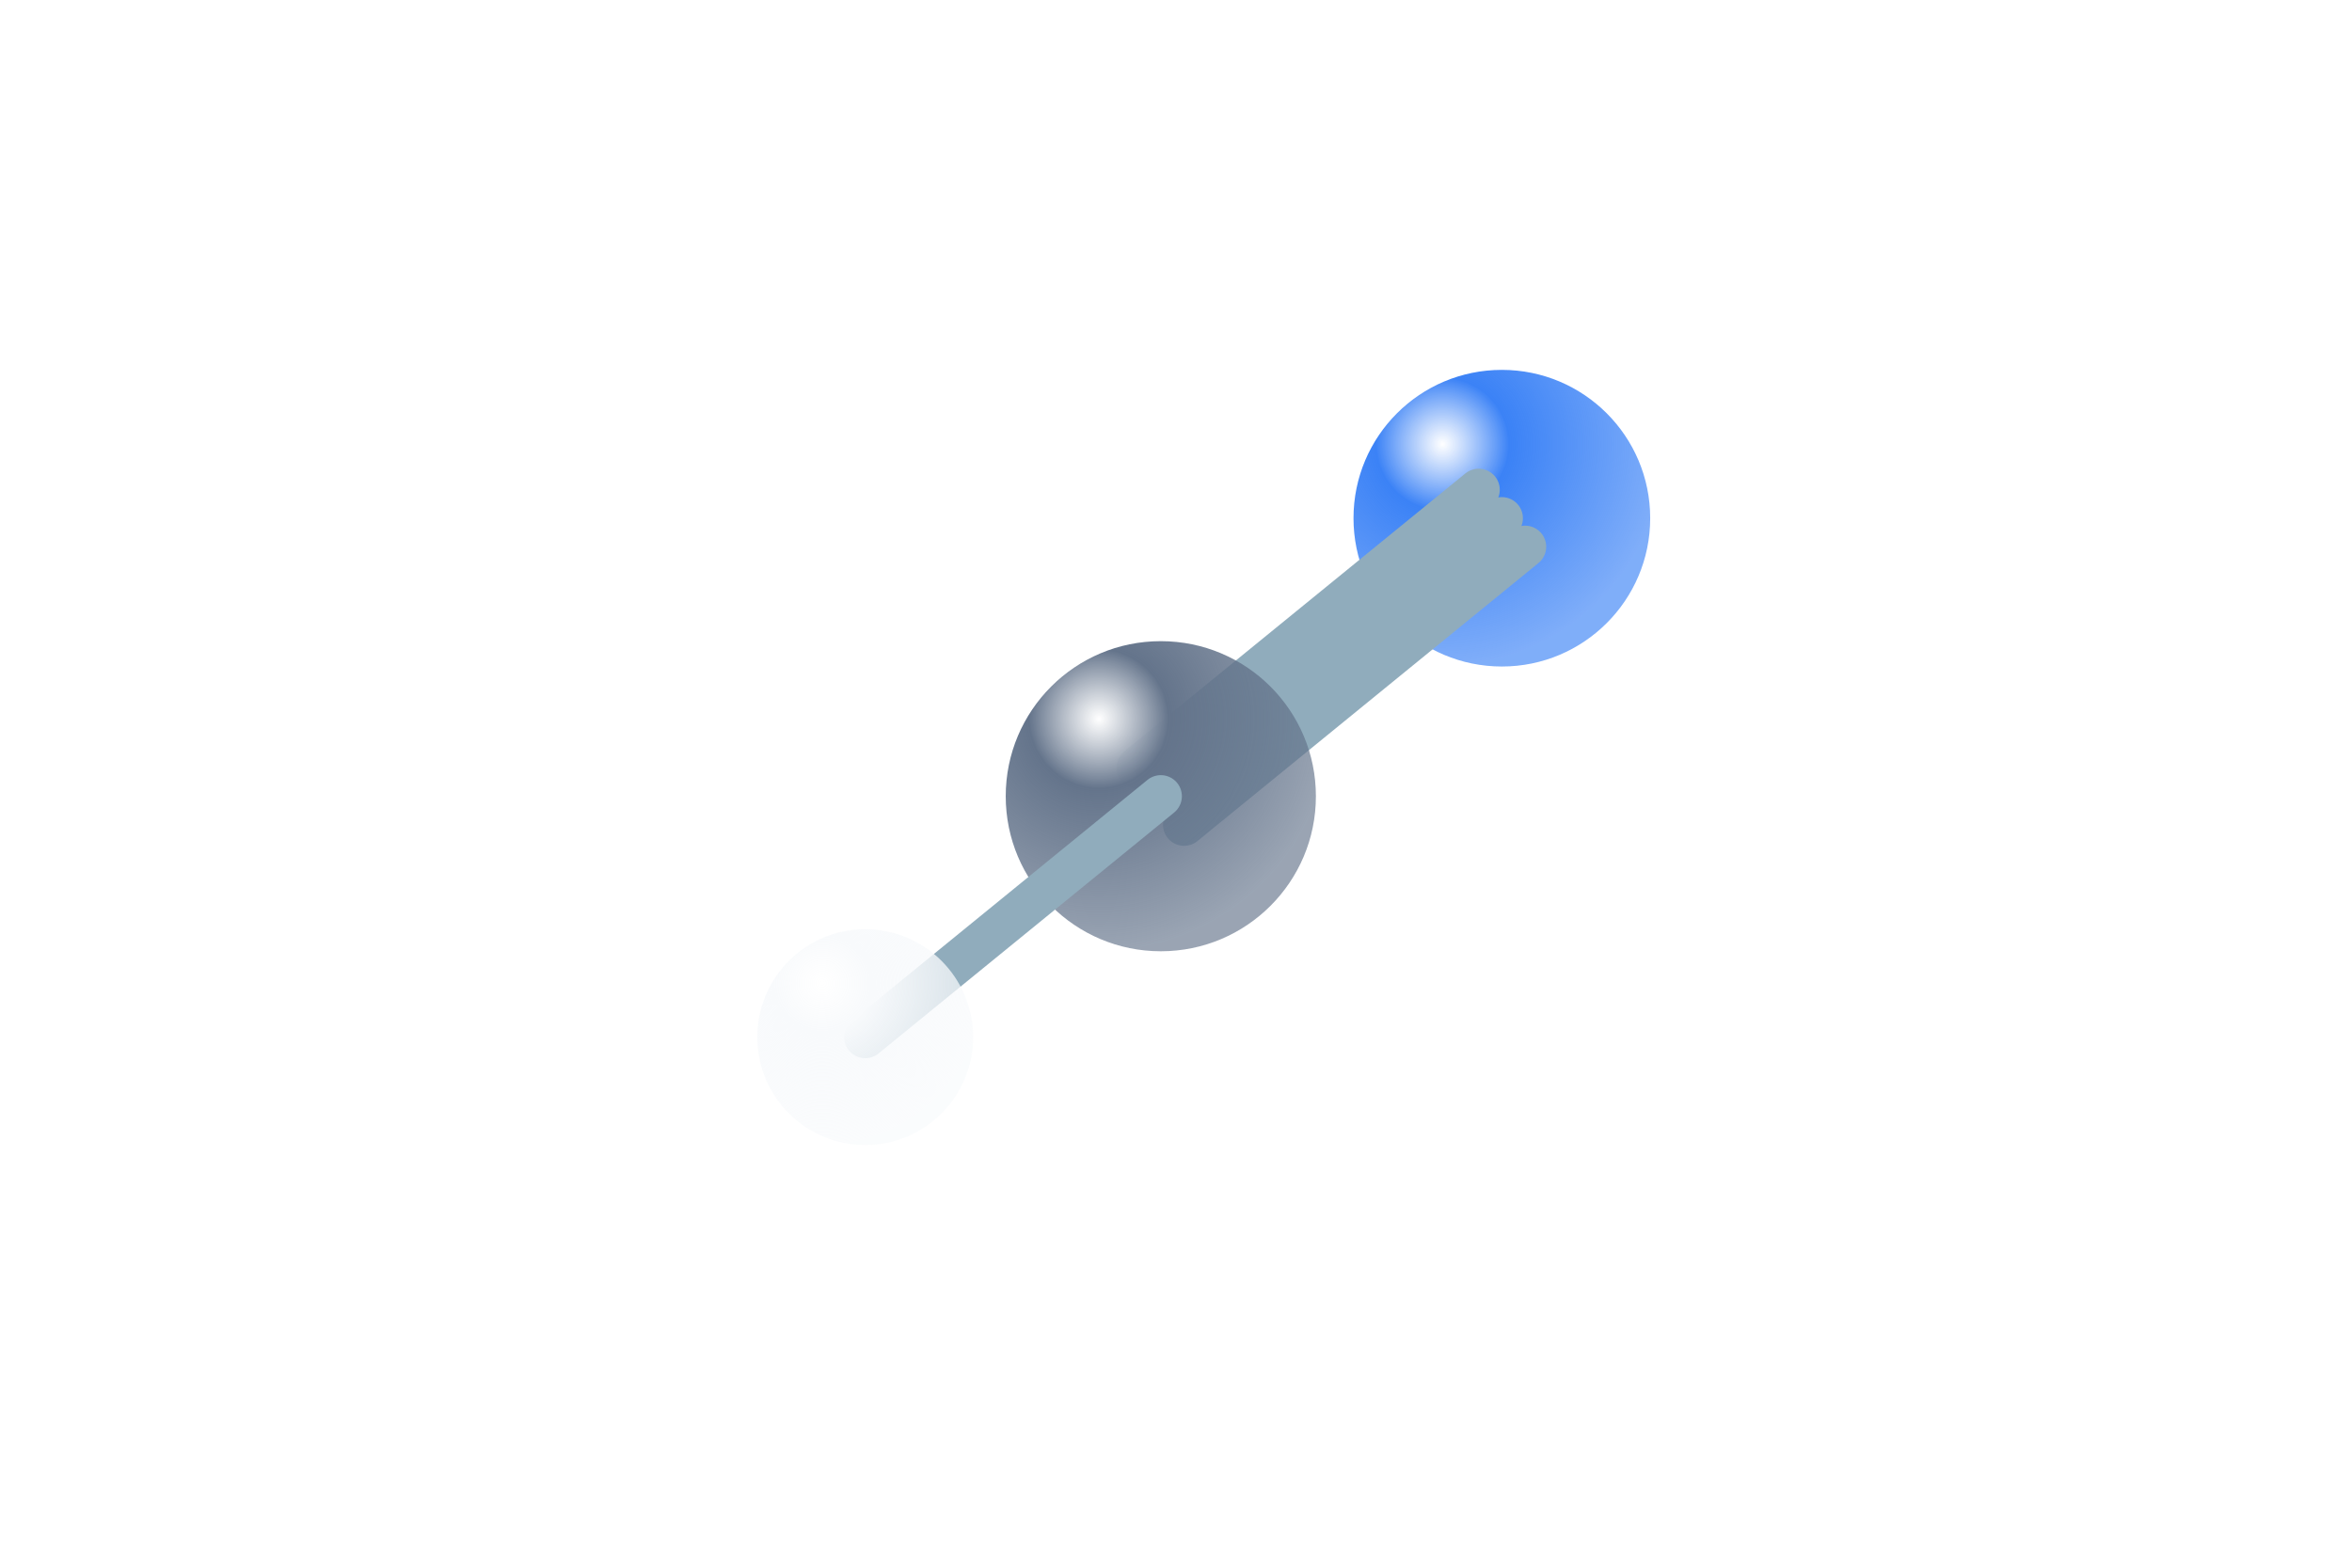
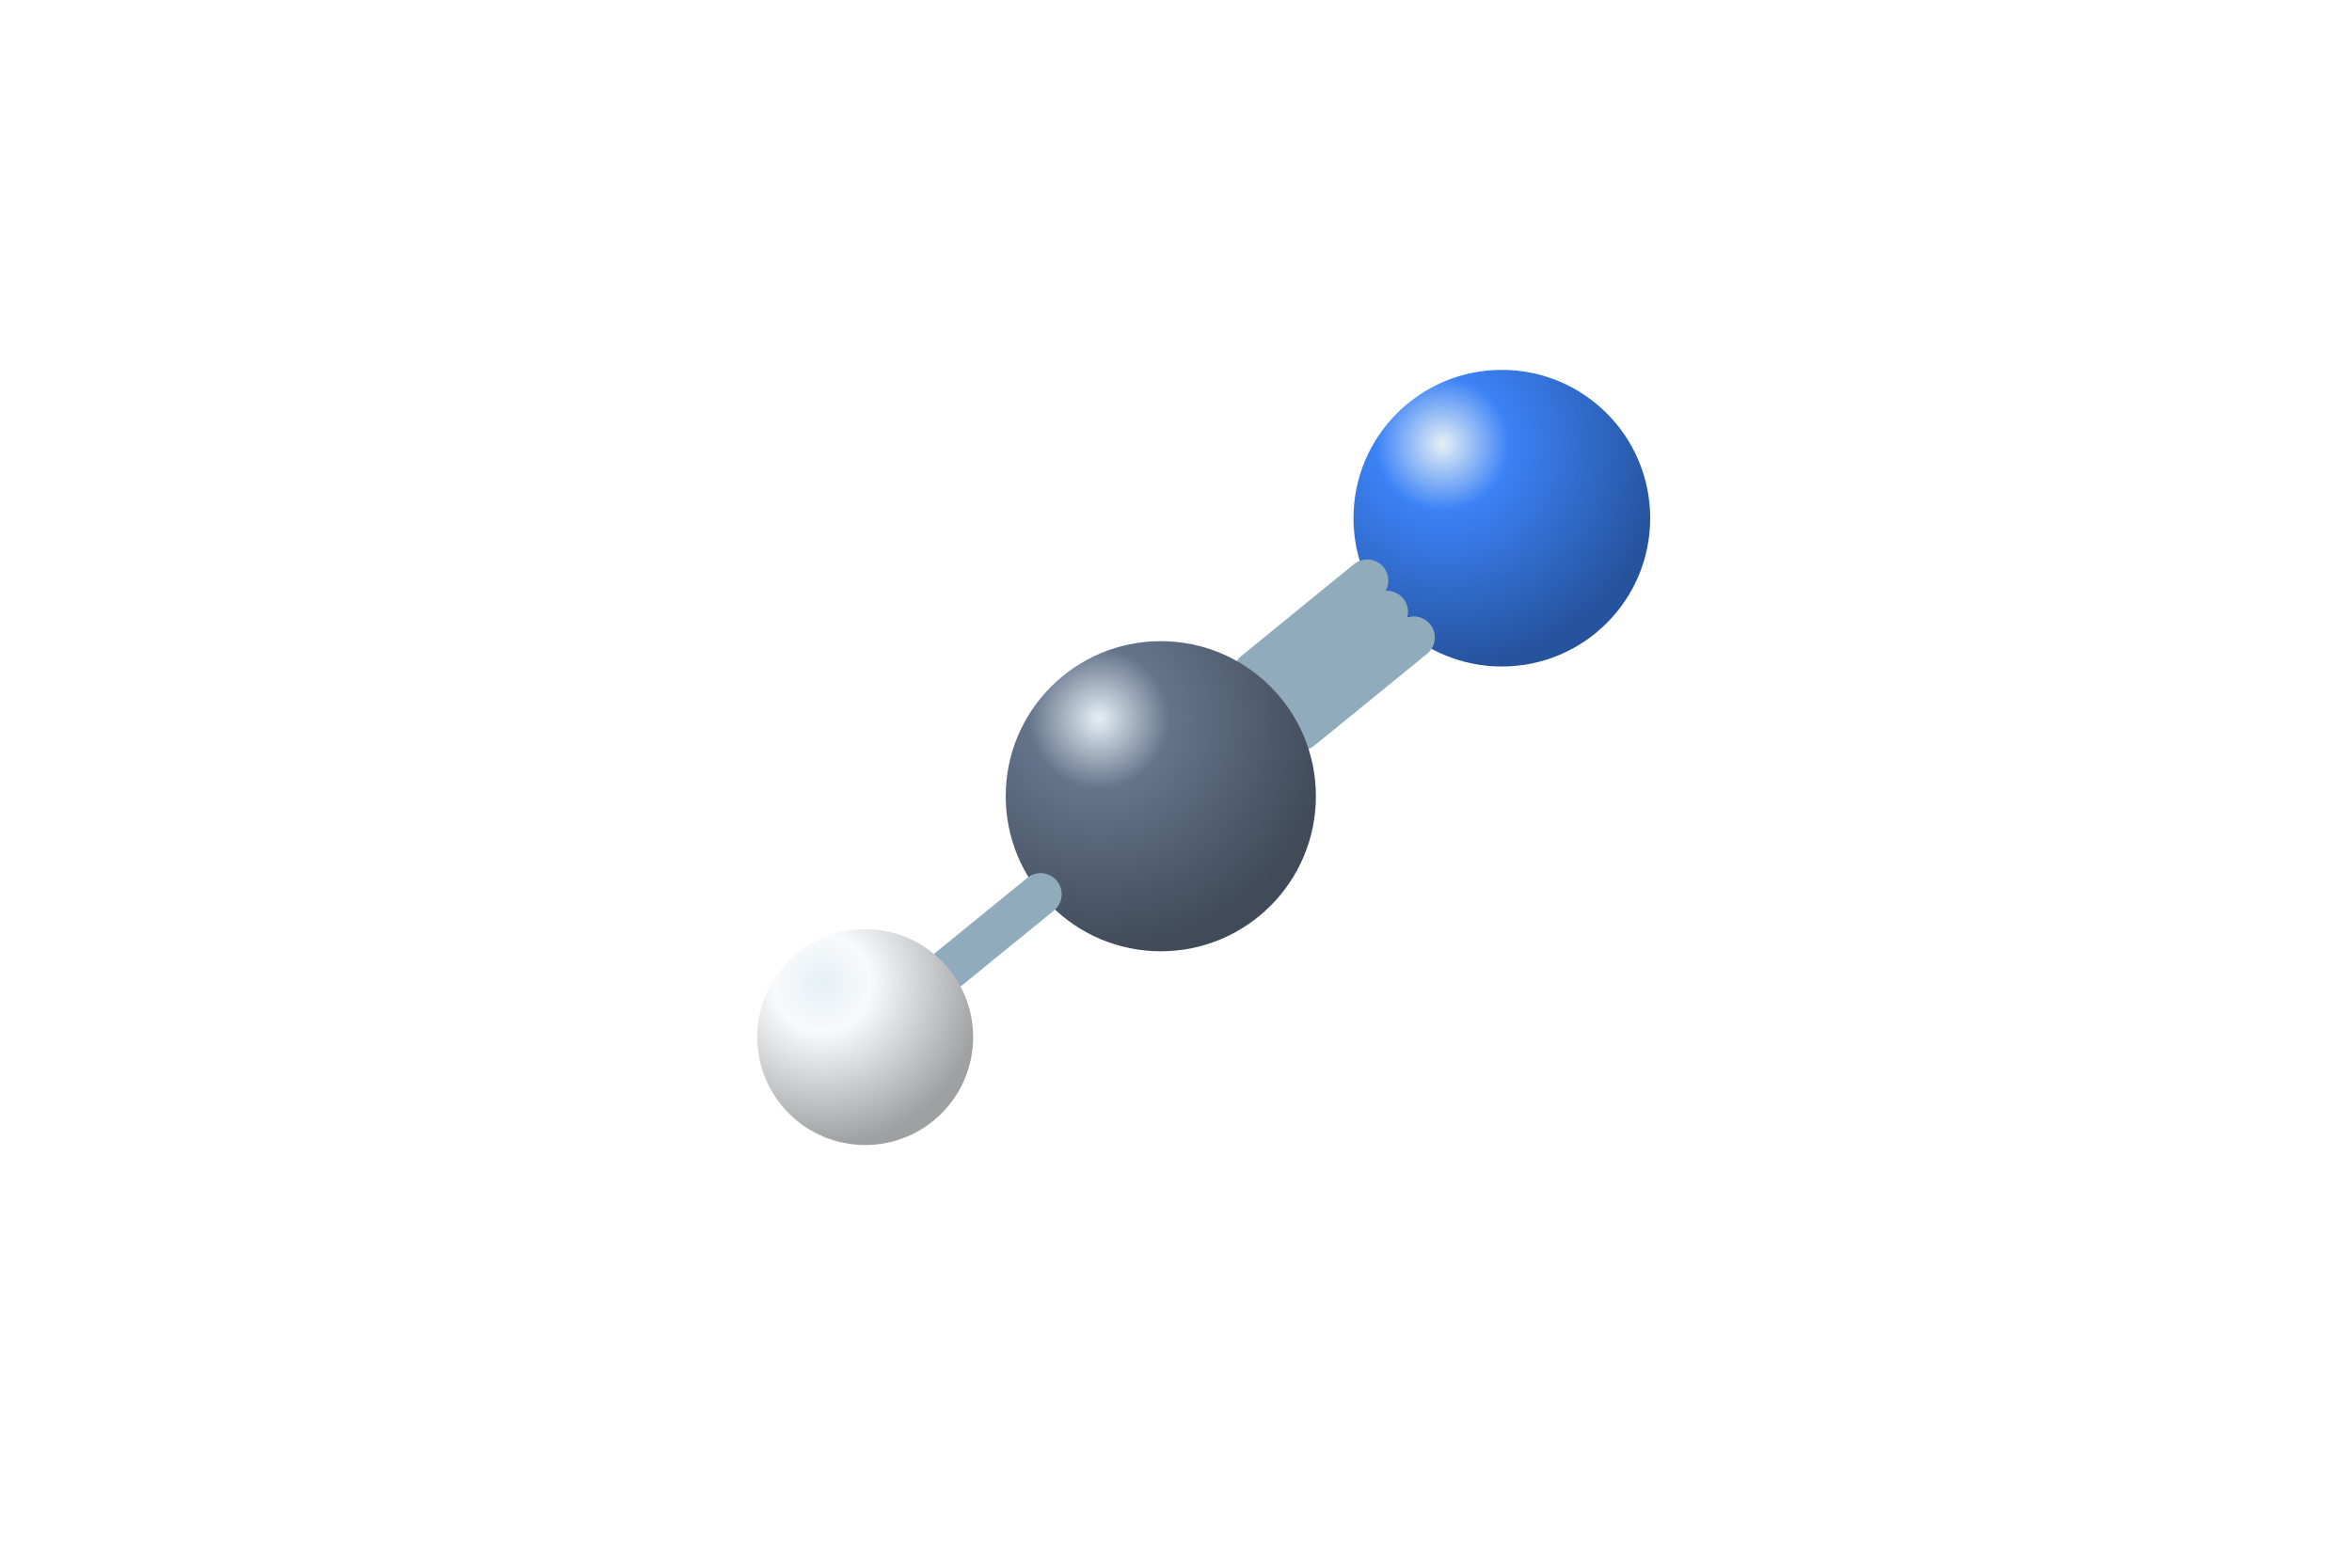
<svg xmlns="http://www.w3.org/2000/svg" viewBox="0 0 192 128">
  <defs>
    <radialGradient id="C" cx="30%" cy="25%" r="75%">
-       <stop stop-color="#fff" stop-opacity=".9" />
+       <stop stop-color="#e6f0f5" />
      <stop offset=".3" stop-color="#64748b" />
-       <stop offset="1" stop-color="#64748b" stop-opacity=".65" />
+       <stop offset="1" stop-color="#404a59" />
    </radialGradient>
    <radialGradient id="N" cx="30%" cy="25%" r="75%">
-       <stop stop-color="#fff" stop-opacity=".9" />
+       <stop stop-color="#e6f0f5" />
      <stop offset=".3" stop-color="#3b82f6" />
-       <stop offset="1" stop-color="#3b82f6" stop-opacity=".65" />
+       <stop offset="1" stop-color="#26539d" />
    </radialGradient>
    <radialGradient id="H" cx="30%" cy="25%" r="75%">
-       <stop stop-color="#fff" stop-opacity=".9" />
+       <stop stop-color="#e6f0f5" />
      <stop offset=".3" stop-color="#f8fafc" />
-       <stop offset="1" stop-color="#f8fafc" stop-opacity=".65" />
+       <stop offset="1" stop-color="#9fa0a1" />
    </radialGradient>
  </defs>
  <circle cx="122.6" cy="42.31" r="12.11" fill="url(#N)" />
-   <path d="M92.87 62.68L120.71 39.99" stroke="#90acbc" stroke-width="3.44" stroke-linecap="round" />
-   <path d="M94.76 65.01L122.6 42.31" stroke="#90acbc" stroke-width="3.44" stroke-linecap="round" />
-   <path d="M96.66 67.34L124.5 44.64" stroke="#90acbc" stroke-width="3.44" stroke-linecap="round" />
+   <path d="M102.4 54.91L111.61 47.4" stroke="#90acbc" stroke-width="3.44" stroke-linecap="round" />
+   <path d="M104.57 57.01L113.22 49.96" stroke="#90acbc" stroke-width="3.44" stroke-linecap="round" />
+   <path d="M106.19 59.56L115.41 52.05" stroke="#90acbc" stroke-width="3.44" stroke-linecap="round" />
  <circle cx="94.76" cy="65.01" r="12.66" fill="url(#C)" />
-   <path d="M94.76 65.01L70.63 84.68" stroke="#90acbc" stroke-width="3.44" stroke-linecap="round" />
+   <path d="M84.95 73.01L77.46 79.11" stroke="#90acbc" stroke-width="3.44" stroke-linecap="round" />
  <circle cx="70.63" cy="84.68" r="8.81" fill="url(#H)" />
</svg>
